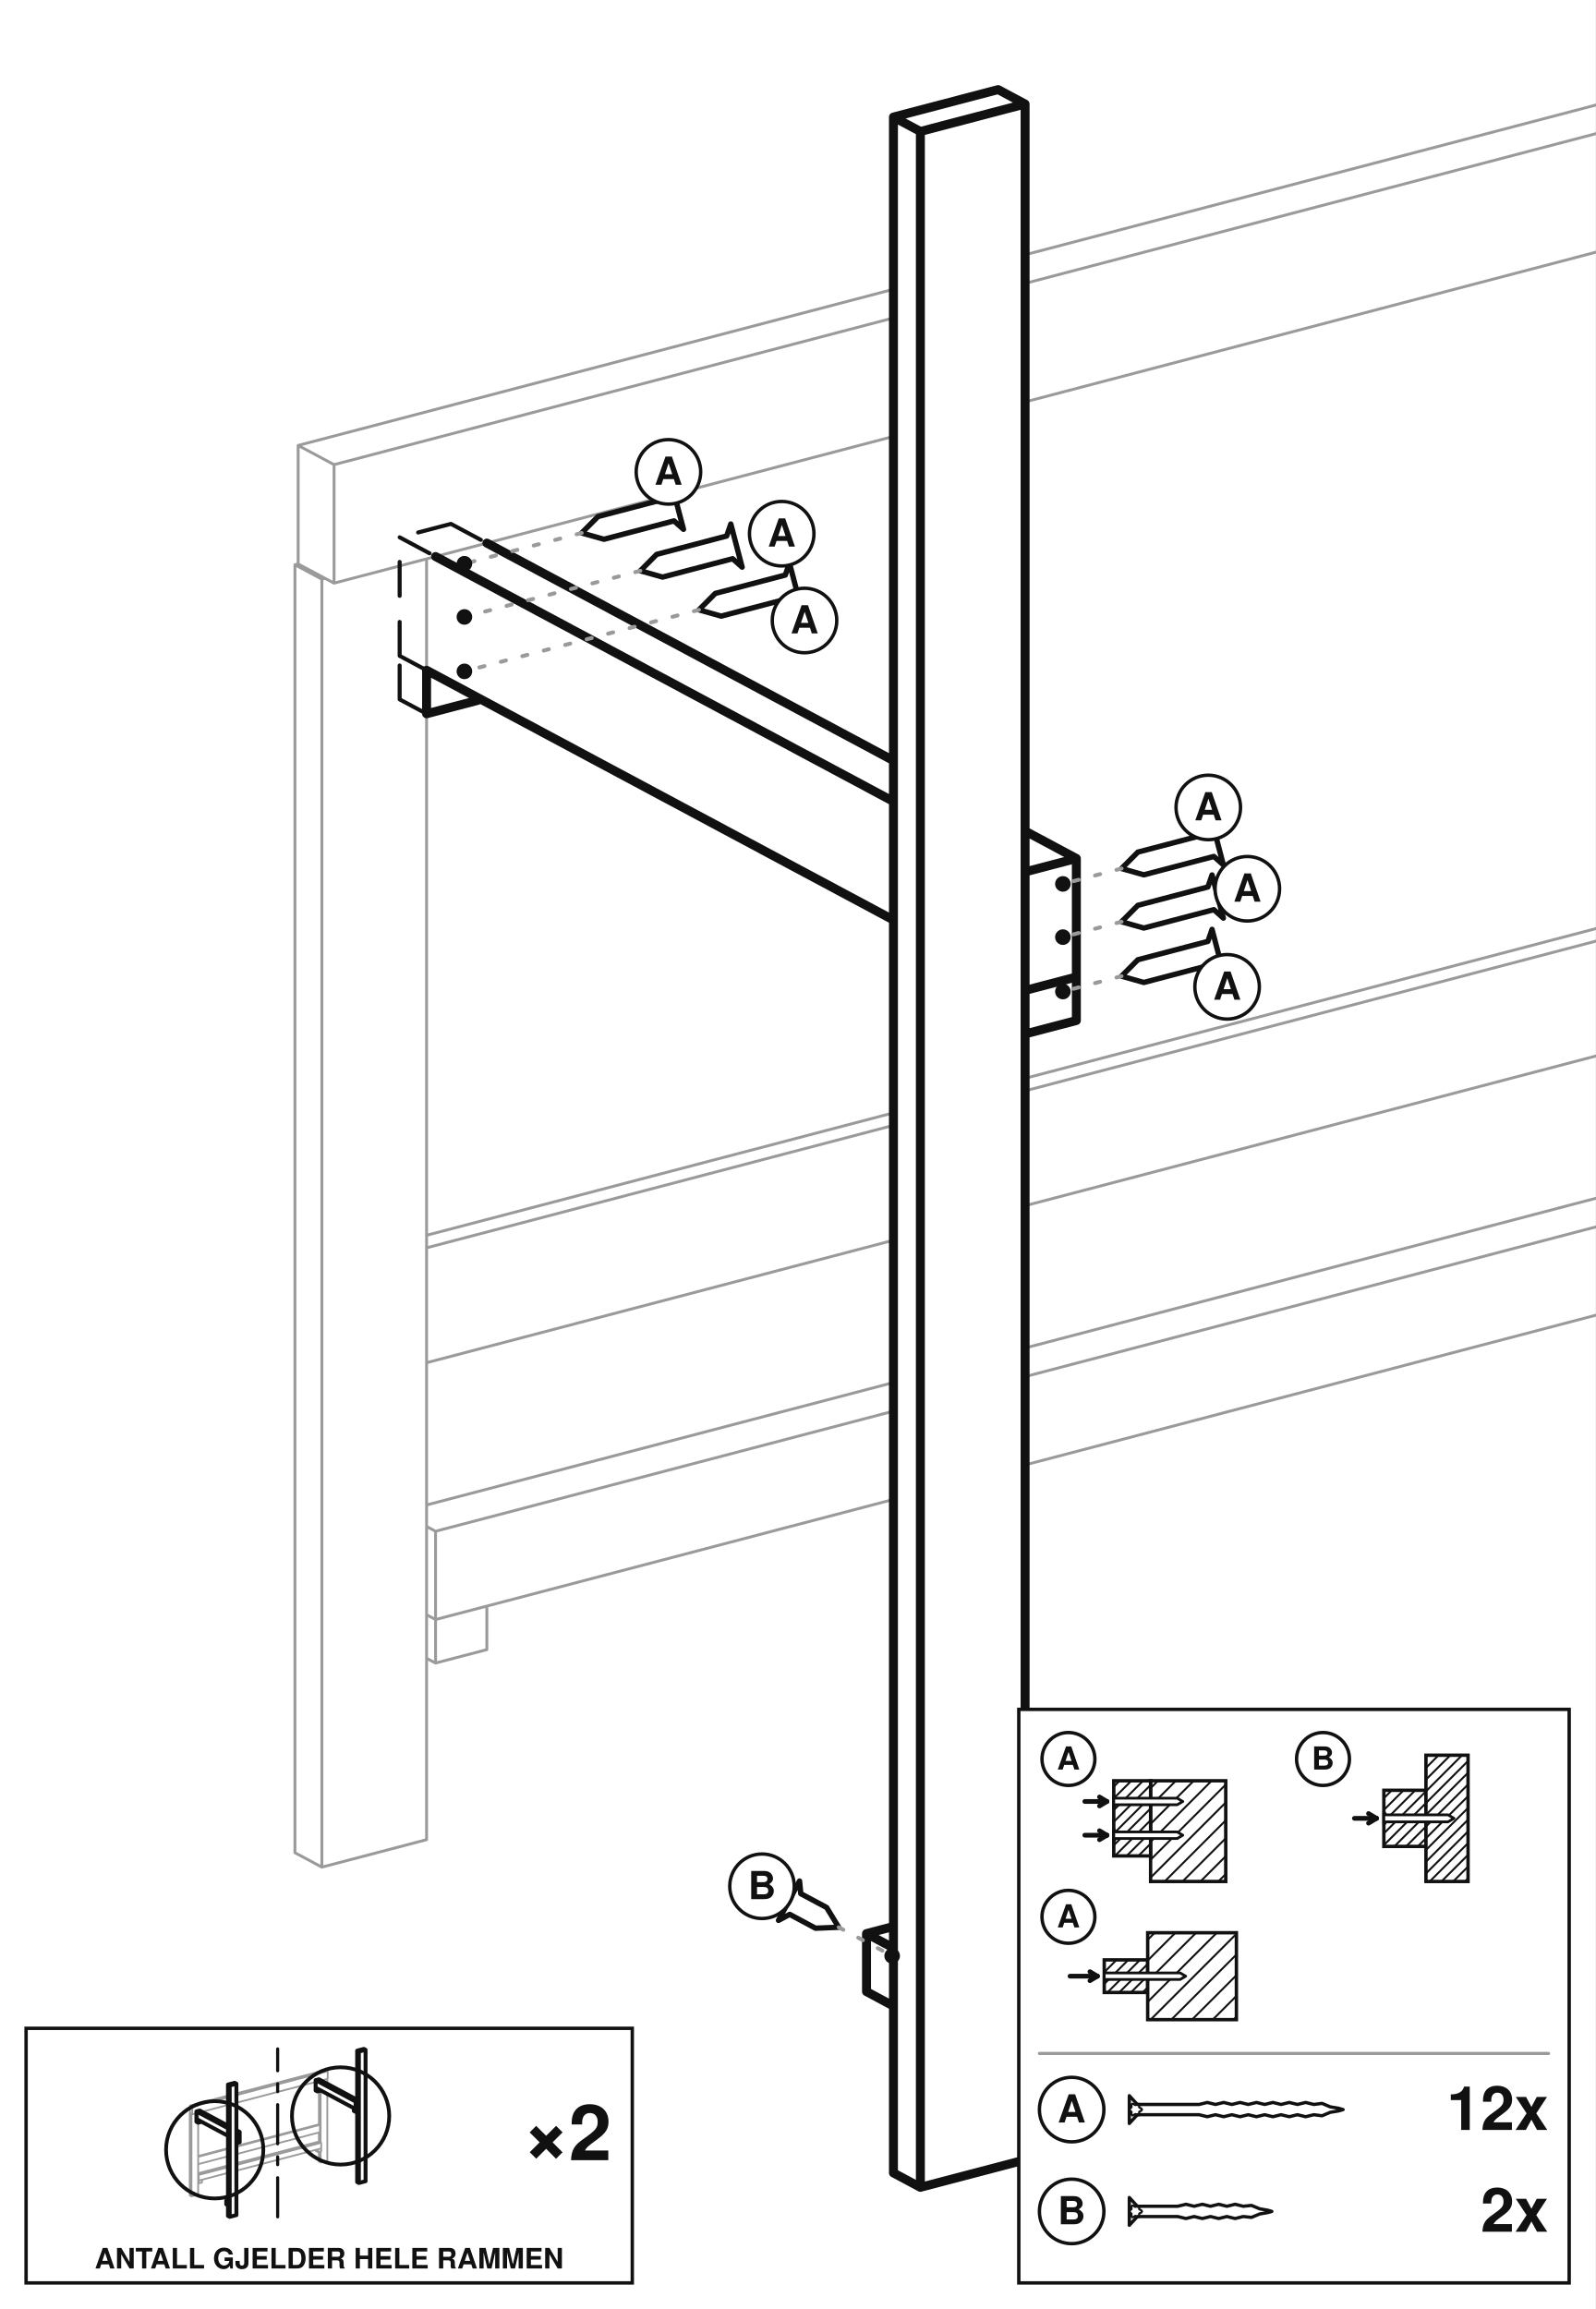
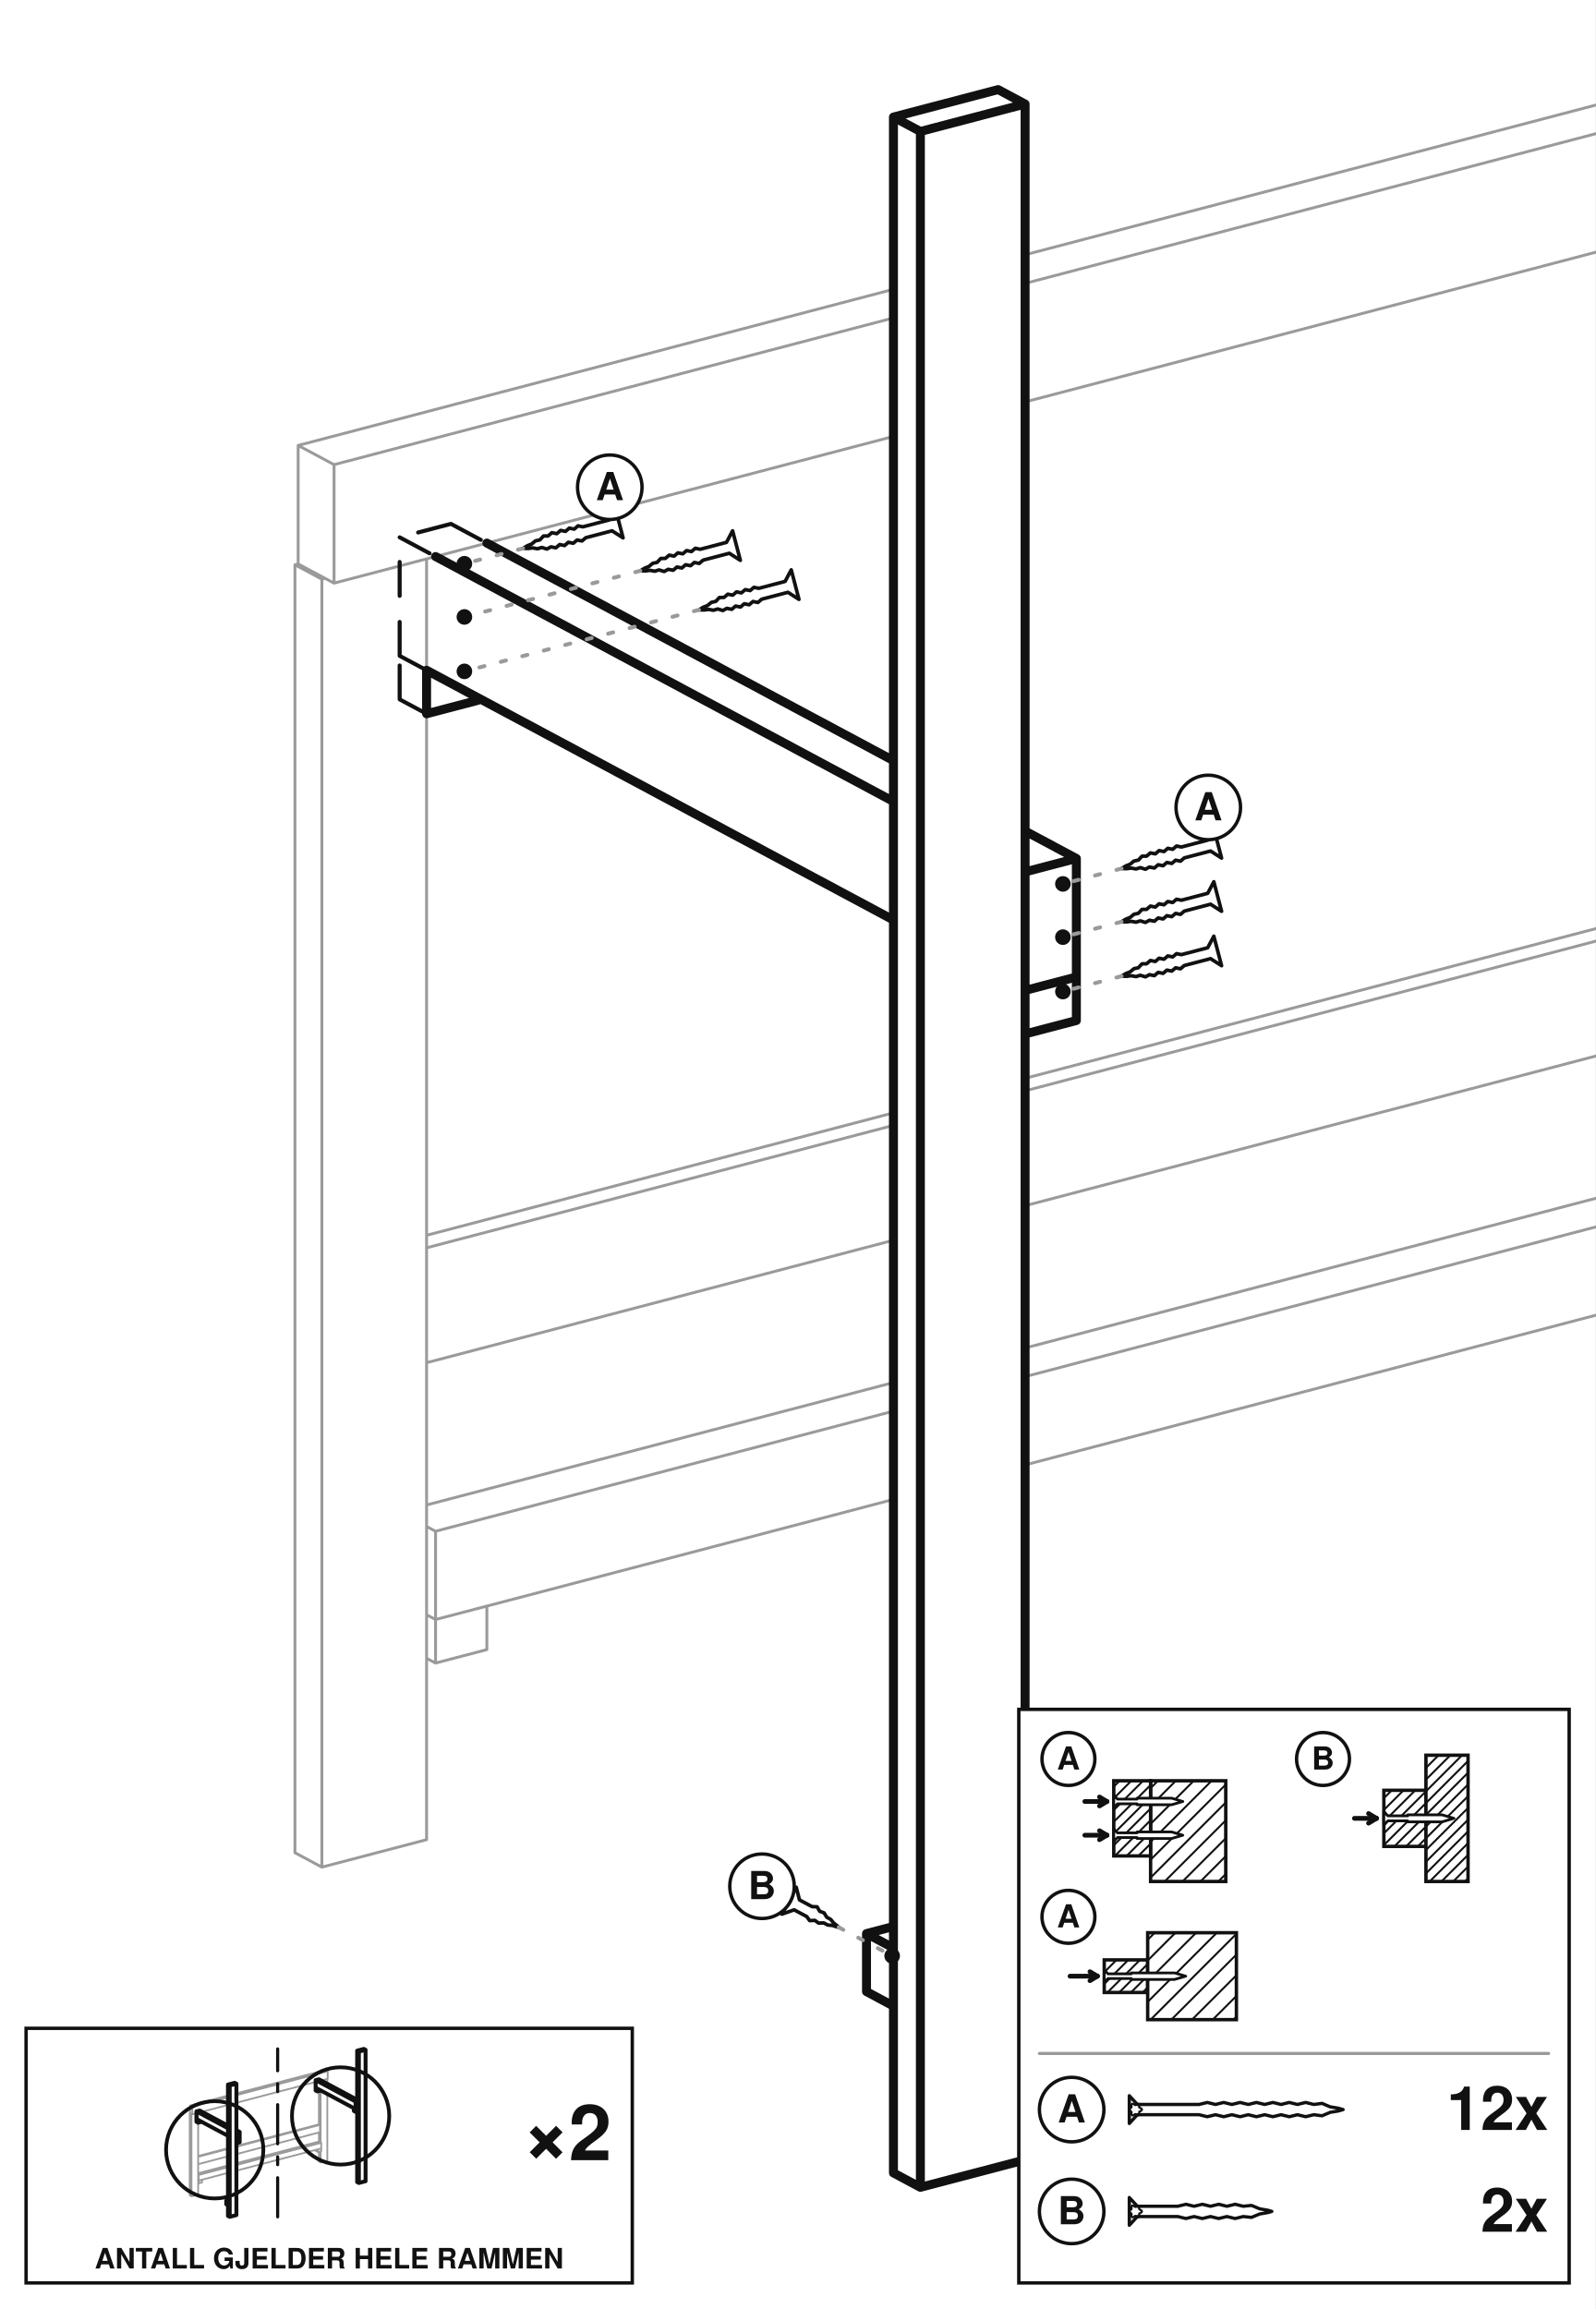
<svg xmlns="http://www.w3.org/2000/svg" viewBox="-1280.94 -546.84 1223.05 1770.29">
  <rect x="-1280.94" y="-546.84" width="1223.05" height="1770.29" fill="#ffffff" />
  <path d="M495.02,226.96 L522.56,241.69 M522.56,309.38 L522.56,241.69 M-953.89,623.48 L-947,627.16 M-947,694.85 L-947,627.16 M-953.89,691.16 L-947,694.85 M495.02,226.96 L-495.02,486.66 M-595.95,513.13 L-953.89,607.02 M522.56,309.38 L-495.02,576.29 M-595.95,602.76 L-947,694.85 M522.56,241.69 L-495.02,508.61 M-595.95,535.08 L-947,627.16 M522.56,342.76 L522.56,309.38 M455.71,338.34 L455.71,326.91 M483.24,353.07 L483.24,319.69 M455.71,338.34 L483.24,353.07 M522.56,342.76 L483.24,353.07 M522.56,309.38 L483.24,319.69 M-907.68,717.91 L-907.68,684.53 M-953.89,691.16 L-947,694.85 M-947,728.22 L-947,694.85 M-953.89,724.54 L-947,728.22 M-907.68,717.91 L-947,728.22 M-907.68,684.53 L-947,694.85 M595.95,457.09 L595.95,-344.14 M595.95,-466.35 L595.95,-524.87 M495.02,467.1 L495.02,349.98 M495.02,226.96 L495.02,117.89 M495.02,20.2 L495.02,-379.64 M515.67,478.15 L515.67,344.56 M515.67,238.01 L515.67,-387.09 M495.02,467.1 L515.67,478.15 M595.95,457.09 L515.67,478.15 M-953.89,863.62 L-953.89,-118.34 M-1054.81,873.63 L-1054.81,-113.82 M-1054.81,-113.82 L-1034.16,-102.77 M-1034.16,884.68 L-1034.16,-102.77 M-1054.81,873.63 L-1034.16,884.68 M-1052.35,-114.47 L-1054.81,-113.82 M-953.89,863.62 L-1034.16,884.68 M-1031.71,-103.42 L-1034.16,-102.77 M495.02,20.2 L507.07,26.65 M507.07,114.73 L507.07,26.65 M495.02,20.2 L-495.02,279.89 M-595.95,306.37 L-953.89,400.25 M507.07,114.73 L-495.02,377.58 M-595.95,404.05 L-953.89,497.94 M507.07,26.65 L-495.02,289.5 M-595.95,315.97 L-953.89,409.86 M572.84,-631.62 L600.38,-616.89 M600.38,-526.03 L600.38,-616.89 M-1052.35,-114.47 L-1052.35,-205.33 M-1052.35,-205.33 L-1024.82,-190.6 M-1024.82,-99.74 L-1024.82,-190.6 M-1052.35,-114.47 L-1024.82,-99.74 M572.84,-631.62 L-495.02,-351.52 M-595.95,-325.05 L-1052.35,-205.33 M600.38,-526.03 L-495.02,-238.7 M-595.95,-212.23 L-1024.82,-99.74 M600.38,-616.89 L-495.02,-329.57 M-595.95,-303.09 L-1024.82,-190.6" fill="none" stroke="#9a9a9a" stroke-width="2.2" stroke-linecap="round" stroke-linejoin="round" />
  <path d="M-616.6,980.12 L-616.6,935.61 M-616.6,935.61 L-595.95,946.66 M-595.95,991.17 L-595.95,946.66 M-616.6,980.12 L-595.95,991.17 M-595.95,930.2 L-616.6,935.61 M1034.16,-884.68 L1054.81,-873.63 M1054.81,702.58 L1054.81,-873.63 M953.89,712.59 L953.89,-134.15 M953.89,-274.86 L953.89,-863.62 M953.89,-863.62 L974.53,-852.57 M974.53,723.64 L974.53,-852.57 M953.89,712.59 L974.53,723.64 M1034.16,-884.68 L953.89,-863.62 M1054.81,702.58 L974.53,723.64 M1054.81,-873.63 L974.53,-852.57 M-515.67,-478.15 L-495.02,-467.1 M-495.02,1109.11 L-495.02,-467.1 M-595.95,1119.12 L-595.95,-457.09 M-595.95,-457.09 L-575.3,-446.05 M-575.3,1130.16 L-575.3,-446.05 M-595.95,1119.12 L-575.3,1130.16 M-515.67,-478.15 L-595.95,-457.09 M-495.02,1109.11 L-575.3,1130.16 M-495.02,-467.1 L-575.3,-446.05 M515.67,-385.06 L515.67,-387.09 M455.71,-385.79 L455.71,-419.17 M455.71,-419.17 L476.35,-408.12 M476.35,-374.74 L476.35,-408.12 M455.71,-385.79 L476.35,-374.74 M515.67,-385.06 L476.35,-374.74 M974.53,-139.57 L974.53,-172.95 M914.57,-140.3 L914.57,-173.68 M914.57,-173.68 L935.22,-162.63 M935.22,-129.26 L935.22,-162.63 M914.57,-140.3 L935.22,-129.26 M974.53,-139.57 L935.22,-129.26 M974.53,-172.95 L935.22,-162.63 M-914.57,-9.9 L-914.57,-11.93 M-974.53,-10.63 L-974.53,-44.01 M-974.53,-44.01 L-953.89,-32.97 M-953.89,0.41 L-953.89,-32.97 M-974.53,-10.63 L-953.89,0.41 M-914.57,-9.9 L-953.89,0.41 M-455.71,235.59 L-455.71,202.21 M-495.02,245.9 L-495.02,212.52 M-455.71,235.59 L-495.02,245.9 M-455.71,202.21 L-495.02,212.52 M495.02,-520.35 L974.53,-263.81 M974.53,-172.95 L974.53,-263.81 M455.71,-419.17 L455.71,-510.03 M455.71,-510.03 L935.22,-253.5 M935.22,-162.63 L935.22,-253.5 M455.71,-419.17 L935.22,-162.63 M495.02,-520.35 L455.71,-510.03 M974.53,-172.95 L935.22,-162.63 M974.53,-263.81 L935.22,-253.5 M-935.22,-145.19 L-595.95,36.31 M-495.02,90.31 L-455.71,111.34 M-455.71,202.21 L-455.71,111.34 M-974.53,-44.01 L-974.53,-134.88 M-974.53,-134.88 L-595.95,67.66 M-495.02,212.52 L-495.02,121.66 M-974.53,-44.01 L-595.95,158.53 M-935.22,-145.19 L-974.53,-134.88 M-455.71,202.21 L-495.02,212.52 M-455.71,111.34 L-495.02,121.66" fill="none" stroke="#111111" stroke-width="3.09" stroke-linecap="round" stroke-linejoin="round" stroke-dasharray="26 20" />
  <path d="M-616.6,980.12 L-616.6,935.61 M-616.6,935.61 L-595.95,946.66 M-595.95,991.17 L-595.95,946.66 M-616.6,980.12 L-595.95,991.17 M-595.95,930.2 L-616.6,935.61 M1034.16,-884.68 L1054.81,-873.63 M1054.81,702.58 L1054.81,-873.63 M953.89,712.59 L953.89,-134.15 M953.89,-274.86 L953.89,-863.62 M953.89,-863.62 L974.53,-852.57 M974.53,723.64 L974.53,-852.57 M953.89,712.59 L974.53,723.64 M1034.16,-884.68 L953.89,-863.62 M1054.81,702.58 L974.53,723.64 M1054.81,-873.63 L974.53,-852.57 M-515.67,-478.15 L-495.02,-467.1 M-495.02,1109.11 L-495.02,-467.1 M-595.95,1119.12 L-595.95,-457.09 M-595.95,-457.09 L-575.3,-446.05 M-575.3,1130.16 L-575.3,-446.05 M-595.95,1119.12 L-575.3,1130.16 M-515.67,-478.15 L-595.95,-457.09 M-495.02,1109.11 L-575.3,1130.16 M-495.02,-467.1 L-575.3,-446.05 M515.67,-385.06 L515.67,-387.09 M455.71,-385.79 L455.71,-419.17 M455.71,-419.17 L476.35,-408.12 M476.35,-374.74 L476.35,-408.12 M455.71,-385.79 L476.35,-374.74 M515.67,-385.06 L476.35,-374.74 M974.53,-139.57 L974.53,-172.95 M914.57,-140.3 L914.57,-173.68 M914.57,-173.68 L935.22,-162.63 M935.22,-129.26 L935.22,-162.63 M914.57,-140.3 L935.22,-129.26 M974.53,-139.57 L935.22,-129.26 M974.53,-172.95 L935.22,-162.63 M-914.57,-9.9 L-914.57,-11.93 M-953.89,0.41 L-953.89,-32.97 M-914.57,-9.9 L-953.89,0.41 M-455.71,235.59 L-455.71,202.21 M-495.02,245.9 L-495.02,212.52 M-455.71,235.59 L-495.02,245.9 M-455.71,202.21 L-495.02,212.52 M522.56,-505.62 L974.53,-263.81 M974.53,-172.95 L974.53,-263.81 M455.71,-419.17 L455.71,-488.08 M483.24,-495.3 L935.22,-253.5 M935.22,-162.63 L935.22,-253.5 M455.71,-419.17 L935.22,-162.63 M974.53,-172.95 L935.22,-162.63 M974.53,-263.81 L935.22,-253.5 M-907.68,-130.46 L-595.95,36.31 M-495.02,90.31 L-455.71,111.34 M-455.71,202.21 L-455.71,111.34 M-947,-120.15 L-595.95,67.66 M-495.02,212.52 L-495.02,121.66 M-953.89,-32.97 L-595.95,158.53 M-455.71,202.21 L-495.02,212.52 M-455.71,111.34 L-495.02,121.66" fill="none" stroke="#111111" stroke-width="6.87" stroke-linecap="round" stroke-linejoin="round" />
  <rect x="-499.84" y="763.71" width="421.95" height="439.74" rx="0" fill="#ffffff" stroke="#111111" stroke-width="2.61" />
  <rect x="-398.8" y="818.46" width="57.62" height="77.22" rx="0" fill="#ffffff" stroke="#111111" stroke-width="2.61" />
  <path d="M-398.8,824.12 L-393.14,818.46 M-398.8,837.84 L-379.42,818.46 M-398.8,851.56 L-365.7,818.46 M-398.8,865.28 L-351.98,818.46 M-398.8,879 L-341.18,821.38 M-398.8,892.72 L-341.18,835.1 M-388.04,895.68 L-341.18,848.82 M-374.32,895.68 L-341.18,862.54 M-360.6,895.68 L-341.18,876.26 M-346.88,895.68 L-341.18,889.98" fill="none" stroke="#111111" stroke-width="1.51" />
  <rect x="-427.03" y="818.46" width="28.22" height="57.62" rx="0" fill="#ffffff" stroke="#111111" stroke-width="2.61" />
  <path d="M-427.03,822.95 L-422.54,818.46 M-427.03,831.95 L-413.54,818.46 M-427.03,840.94 L-404.54,818.46 M-427.03,849.94 L-398.8,821.72 M-427.03,858.94 L-398.8,830.72 M-427.03,867.94 L-398.8,839.71 M-426.18,876.09 L-398.8,848.71 M-417.18,876.09 L-398.8,857.71 M-408.18,876.09 L-398.8,866.71 M-399.18,876.09 L-398.8,875.71" fill="none" stroke="#111111" stroke-width="1.51" />
-   <path d="M-427.03,855.45 L-425.52,857.7 L-378.37,857.7 L-374.11,860.21 L-378.37,862.72 L-425.52,862.72 L-427.03,864.97 Z" fill="#ffffff" stroke="#111111" stroke-width="2.09" stroke-linejoin="round" />
+   <path d="M-427.03,865.1 L-424.19,862.01 L-409.16,862.01 L-409.16,862.72 L-382.63,862.72 L-374.11,860.21 L-382.63,857.7 L-409.16,857.7 L-409.16,858.4 L-424.19,858.4 L-427.03,855.32 Z" fill="#ffffff" stroke="#111111" stroke-width="2.09" stroke-linejoin="round" />
  <path d="M-449.25,860.21 L-432.27,860.21" fill="none" stroke="#111111" stroke-width="3.61" stroke-linecap="round" />
  <path d="M-432.27,860.21 L-437.98,856.77" fill="none" stroke="#111111" stroke-width="3.61" stroke-linecap="round" />
  <path d="M-432.27,860.21 L-437.98,863.65" fill="none" stroke="#111111" stroke-width="3.61" stroke-linecap="round" />
-   <path d="M-427.03,829.57 L-425.52,831.83 L-378.37,831.83 L-374.11,834.34 L-378.37,836.84 L-425.52,836.84 L-427.03,839.1 Z" fill="#ffffff" stroke="#111111" stroke-width="2.09" stroke-linejoin="round" />
+   <path d="M-427.03,839.23 L-424.19,836.14 L-409.16,836.14 L-409.16,836.84 L-382.63,836.84 L-374.11,834.34 L-382.63,831.83 L-409.16,831.83 L-409.16,832.53 L-424.19,832.53 L-427.03,829.45 Z" fill="#ffffff" stroke="#111111" stroke-width="2.09" stroke-linejoin="round" />
  <path d="M-449.25,834.34 L-432.27,834.34" fill="none" stroke="#111111" stroke-width="3.61" stroke-linecap="round" />
  <path d="M-432.27,834.34 L-437.98,830.9" fill="none" stroke="#111111" stroke-width="3.61" stroke-linecap="round" />
  <path d="M-432.27,834.34 L-437.98,837.78" fill="none" stroke="#111111" stroke-width="3.61" stroke-linecap="round" />
  <circle cx="-461.79" cy="801.76" r="20.28" fill="#ffffff" stroke="#111111" stroke-width="2.61" />
  <text x="-461.79" y="809.87" font-family="Helvetica, Arial, sans-serif" font-size="24.33" font-weight="bold" text-anchor="middle" fill="#111111">A</text>
  <rect x="-219.96" y="825.76" width="32.27" height="43.03" rx="0" fill="#ffffff" stroke="#111111" stroke-width="2.61" />
  <path d="M-219.96,831.84 L-213.88,825.76 M-219.96,840.84 L-204.88,825.76 M-219.96,849.83 L-195.89,825.76 M-219.96,858.83 L-187.69,826.56 M-219.96,867.83 L-187.69,835.56 M-211.92,868.79 L-187.69,844.56 M-202.92,868.79 L-187.69,853.56 M-193.92,868.79 L-187.69,862.56" fill="none" stroke="#111111" stroke-width="1.51" />
  <rect x="-187.69" y="798.87" width="32.27" height="96.81" rx="0" fill="#ffffff" stroke="#111111" stroke-width="2.61" />
  <path d="M-187.69,799.57 L-186.99,798.87 M-187.69,808.57 L-177.99,798.87 M-187.69,817.57 L-168.99,798.87 M-187.69,826.56 L-160,798.87 M-187.69,835.56 L-155.42,803.29 M-187.69,844.56 L-155.42,812.29 M-187.69,853.56 L-155.42,821.29 M-187.69,862.56 L-155.42,830.29 M-187.69,871.55 L-155.42,839.28 M-187.69,880.55 L-155.42,848.28 M-187.69,889.55 L-155.42,857.28 M-184.82,895.68 L-155.42,866.28 M-175.82,895.68 L-155.42,875.28 M-166.82,895.68 L-155.42,884.28 M-157.82,895.68 L-155.42,893.27" fill="none" stroke="#111111" stroke-width="1.51" />
-   <path d="M-219.96,842.16 L-218.35,844.58 L-170.75,844.58 L-166.18,847.27 L-170.75,849.96 L-218.35,849.96 L-219.96,852.38 Z" fill="#ffffff" stroke="#111111" stroke-width="2.09" stroke-linejoin="round" />
+   <path d="M-219.96,852.52 L-216.92,849.21 L-201.7,849.21 L-201.7,849.96 L-175.32,849.96 L-166.18,847.27 L-175.32,844.58 L-201.7,844.58 L-201.7,845.34 L-216.92,845.34 L-219.96,842.03 Z" fill="#ffffff" stroke="#111111" stroke-width="2.09" stroke-linejoin="round" />
  <path d="M-242.55,847.27 L-225.58,847.27" fill="none" stroke="#111111" stroke-width="3.61" stroke-linecap="round" />
  <path d="M-225.58,847.27 L-231.71,843.59" fill="none" stroke="#111111" stroke-width="3.61" stroke-linecap="round" />
  <path d="M-225.58,847.27 L-231.71,850.96" fill="none" stroke="#111111" stroke-width="3.61" stroke-linecap="round" />
  <circle cx="-266.61" cy="801.76" r="20.28" fill="#ffffff" stroke="#111111" stroke-width="2.61" />
  <text x="-266.61" y="809.87" font-family="Helvetica, Arial, sans-serif" font-size="24.33" font-weight="bold" text-anchor="middle" fill="#111111">B</text>
  <rect x="-434.34" y="955.79" width="33.31" height="24.99" rx="0" fill="#ffffff" stroke="#111111" stroke-width="2.61" />
  <path d="M-434.34,956.24 L-433.9,955.79 M-434.34,965.24 L-424.9,955.79 M-434.34,974.24 L-415.9,955.79 M-431.89,980.78 L-406.9,955.79 M-422.89,980.78 L-401.03,958.92 M-413.89,980.78 L-401.03,967.92 M-404.89,980.78 L-401.03,976.91" fill="none" stroke="#111111" stroke-width="1.51" />
  <rect x="-401.03" y="934.97" width="68.02" height="66.63" rx="0" fill="#ffffff" stroke="#111111" stroke-width="2.61" />
  <path d="M-401.03,940.4 L-395.6,934.97 M-401.03,956.27 L-379.73,934.97 M-401.03,972.13 L-363.87,934.97 M-401.03,988 L-348,934.97 M-398.77,1001.6 L-333.01,935.84 M-382.9,1001.6 L-333.01,951.71 M-367.04,1001.6 L-333.01,967.57 M-351.18,1001.6 L-333.01,983.44 M-335.31,1001.6 L-333.01,999.3" fill="none" stroke="#111111" stroke-width="1.51" />
-   <path d="M-434.34,963.52 L-432.84,965.78 L-376.14,965.78 L-371.88,968.28 L-376.14,970.79 L-432.84,970.79 L-434.34,973.05 Z" fill="#ffffff" stroke="#111111" stroke-width="2.09" stroke-linejoin="round" />
+   <path d="M-434.34,973.17 L-431.51,970.09 L-413.62,970.09 L-413.62,970.79 L-380.4,970.79 L-371.88,968.28 L-380.4,965.78 L-413.62,965.78 L-413.62,966.48 L-431.51,966.48 L-434.34,963.4 Z" fill="#ffffff" stroke="#111111" stroke-width="2.09" stroke-linejoin="round" />
  <path d="M-460.58,968.28 L-439.58,968.28" fill="none" stroke="#111111" stroke-width="3.61" stroke-linecap="round" />
  <path d="M-439.58,968.28 L-445.3,964.85" fill="none" stroke="#111111" stroke-width="3.61" stroke-linecap="round" />
  <path d="M-439.58,968.28 L-445.3,971.72" fill="none" stroke="#111111" stroke-width="3.61" stroke-linecap="round" />
  <circle cx="-461.79" cy="922.77" r="20.28" fill="#ffffff" stroke="#111111" stroke-width="2.61" />
  <text x="-461.79" y="930.88" font-family="Helvetica, Arial, sans-serif" font-size="24.33" font-weight="bold" text-anchor="middle" fill="#111111">A</text>
  <path d="M-484.04,1027.53 L-93.69,1027.53" fill="none" stroke="#9a9a9a" stroke-width="2.4" stroke-linecap="round" />
  <circle cx="-459.32" cy="1070.56" r="24.73" fill="#ffffff" stroke="#111111" stroke-width="2.61" />
  <text x="-459.32" y="1080.45" font-family="Helvetica, Arial, sans-serif" font-size="29.67" font-weight="bold" text-anchor="middle" fill="#111111">A</text>
  <svg x="-420.59" y="1043.24" width="174.86" height="54.64" viewBox="0 0 384 120" preserveAspectRatio="xMidYMid meet">
    <g fill="none" stroke="#111" stroke-width="5.5" stroke-linecap="round" stroke-linejoin="round">
      <g transform="scale(4) translate(3 15)" stroke-width="1.38">
        <path d="M 0 -5.85 L 3.39 -2.16 L 29.38 -2.16 L 29.38 -2.16 L 32.83 -3 L 36.28 -2.16 L 39.73 -3 L 43.18 -2.16 L 46.63 -3 L 50.08 -2.16 L 53.53 -3 L 56.98 -2.16 L 60.43 -3 L 63.88 -2.16 L 67.33 -3 L 70.78 -2.16 L 74.23 -3 L 77.68 -2.16 L 81.13 -2.61 L 84.58 -1.15 L 88.03 -0.58 L 90 0 L 90 0 L 90 0 L 88.03 0.58 L 84.58 1.15 L 81.13 2.61 L 77.68 2.16 L 74.23 3 L 70.78 2.16 L 67.33 3 L 63.88 2.16 L 60.43 3 L 56.98 2.16 L 53.53 3 L 50.08 2.16 L 46.63 3 L 43.18 2.16 L 39.73 3 L 36.28 2.16 L 32.83 3 L 29.38 2.16 L 29.38 2.16 L 3.39 2.16 L 0 5.85 Z" />
        <path d="M 5.35 0 L 5.07 0.45 L 4.52 0.72 L 4.16 0.94 L 4.15 1.35 L 4.19 1.97 L 3.94 2.43 L 3.42 2.42 L 2.91 2.07 L 2.54 1.87 L 2.17 2.07 L 1.66 2.42 L 1.14 2.43 L 0.89 1.97 L 0.93 1.35 L 0.92 0.94 L 0.56 0.72 L 0.01 0.45 L -0.27 0 L 0.01 -0.45 L 0.56 -0.72 L 0.92 -0.94 L 0.93 -1.35 L 0.89 -1.97 L 1.14 -2.43 L 1.66 -2.42 L 2.17 -2.07 L 2.54 -1.87 L 2.91 -2.07 L 3.42 -2.42 L 3.94 -2.43 L 4.19 -1.97 L 4.15 -1.35 L 4.16 -0.94 L 4.52 -0.72 L 5.07 -0.45 Z" stroke-width="0.88" />
      </g>
    </g>
  </svg>
  <text x="-93.69" y="1086.17" font-family="Helvetica, Arial, sans-serif" font-size="46.84" font-weight="bold" text-anchor="end" fill="#111111">12x</text>
  <circle cx="-459.32" cy="1148.62" r="24.73" fill="#ffffff" stroke="#111111" stroke-width="2.61" />
  <text x="-459.32" y="1158.51" font-family="Helvetica, Arial, sans-serif" font-size="29.67" font-weight="bold" text-anchor="middle" fill="#111111">B</text>
  <svg x="-420.59" y="1121.3" width="120.21" height="54.64" viewBox="0 0 264 120" preserveAspectRatio="xMidYMid meet">
    <g fill="none" stroke="#111" stroke-width="5.5" stroke-linecap="round" stroke-linejoin="round">
      <g transform="scale(4) translate(3 15)" stroke-width="1.38">
        <path d="M 0 -5.85 L 3.39 -2.16 L 20.38 -2.16 L 20.38 -2.16 L 23.83 -3 L 27.28 -2.16 L 30.73 -3 L 34.18 -2.16 L 37.63 -3 L 41.08 -2.16 L 44.53 -3 L 47.98 -2.16 L 51.43 -2.52 L 54.88 -1.09 L 58.33 -0.49 L 60 0 L 60 0 L 60 0 L 58.33 0.49 L 54.88 1.09 L 51.43 2.52 L 47.98 2.16 L 44.53 3 L 41.08 2.16 L 37.63 3 L 34.18 2.16 L 30.73 3 L 27.28 2.16 L 23.83 3 L 20.38 2.16 L 20.38 2.16 L 3.39 2.16 L 0 5.85 Z" />
        <path d="M 5.35 0 L 5.07 0.45 L 4.52 0.72 L 4.16 0.94 L 4.15 1.35 L 4.19 1.97 L 3.94 2.43 L 3.42 2.42 L 2.91 2.07 L 2.54 1.87 L 2.17 2.07 L 1.66 2.42 L 1.14 2.43 L 0.89 1.97 L 0.93 1.35 L 0.92 0.94 L 0.56 0.72 L 0.01 0.45 L -0.27 0 L 0.01 -0.45 L 0.56 -0.72 L 0.92 -0.94 L 0.93 -1.35 L 0.89 -1.97 L 1.14 -2.43 L 1.66 -2.42 L 2.17 -2.07 L 2.54 -1.87 L 2.91 -2.07 L 3.42 -2.42 L 3.94 -2.43 L 4.19 -1.97 L 4.15 -1.35 L 4.16 -0.94 L 4.52 -0.72 L 5.07 -0.45 Z" stroke-width="0.88" />
      </g>
    </g>
  </svg>
  <text x="-93.69" y="1164.23" font-family="Helvetica, Arial, sans-serif" font-size="46.84" font-weight="bold" text-anchor="end" fill="#111111">2x</text>
-   <path d="M-756.92,-141.01 L-764.2,-147.48 L-817.9,-133.39 L-834.98,-138.22 L-822.46,-150.8 L-768.76,-164.89 L-765.6,-174.1 Z" fill="#ffffff" stroke="#111111" stroke-width="4.12" stroke-linejoin="round" />
-   <path d="M-834.98,-138.22 L-924.89,-114.63" fill="none" stroke="#9a9a9a" stroke-width="3.02" stroke-linecap="round" stroke-dasharray="4 13" />
+   <path d="M-809.18,-157.08 L-813.88,-148.22 L-834.02,-142.93 L-834.02,-142.93 L-837.79,-143.68 L-840.7,-141.18 L-844.46,-141.93 L-847.37,-139.43 L-851.13,-140.18 L-854.04,-137.68 L-857.81,-138.43 L-860.72,-135.93 L-864.27,-135.87 L-867.05,-132.89 L-870.43,-132.16 L-873.36,-129.73 L-876.59,-128.44 L-879.66,-126.56 L-879.94,-126.43 L-879.94,-126.43 L-879.94,-126.43 L-879.63,-126.44 L-876.03,-126.31 L-872.58,-126.78 L-868.84,-126.1 L-865.54,-127.11 L-861.65,-125.89 L-858.53,-127.57 L-854.76,-126.83 L-851.85,-129.33 L-848.09,-128.58 L-845.18,-131.08 L-841.42,-130.33 L-838.5,-132.83 L-834.74,-132.08 L-831.83,-134.58 L-831.83,-134.58 L-811.68,-139.86 L-803.24,-134.45 Z" fill="#ffffff" stroke="#111111" stroke-width="2.75" stroke-linejoin="round" />
+   <path d="M-879.94,-126.43 L-924.89,-114.63" fill="none" stroke="#9a9a9a" stroke-width="3.02" stroke-linecap="round" stroke-dasharray="4 13" />
  <circle cx="-924.89" cy="-114.63" r="5.98" fill="#111111" />
-   <path d="M-711.96,-112.01 L-719.24,-118.48 L-772.94,-104.39 L-790.02,-109.21 L-777.51,-121.8 L-723.81,-135.89 L-720.64,-145.09 Z" fill="#ffffff" stroke="#111111" stroke-width="4.12" stroke-linejoin="round" />
+   <path d="M-719.27,-139.87 L-723.96,-131.01 L-744.11,-125.72 L-744.11,-125.72 L-747.87,-126.47 L-750.79,-123.97 L-754.55,-124.72 L-757.46,-122.22 L-761.22,-122.97 L-764.13,-120.47 L-767.9,-121.22 L-770.81,-118.72 L-774.36,-118.66 L-777.14,-115.68 L-780.52,-114.94 L-783.45,-112.51 L-786.68,-111.23 L-789.75,-109.35 L-790.02,-109.21 L-790.02,-109.21 L-790.02,-109.21 L-789.72,-109.23 L-786.12,-109.1 L-782.67,-109.57 L-778.93,-108.89 L-775.63,-109.9 L-771.74,-108.67 L-768.62,-110.36 L-764.85,-109.61 L-761.94,-112.11 L-758.18,-111.36 L-755.27,-113.86 L-751.5,-113.11 L-748.59,-115.61 L-744.83,-114.86 L-741.92,-117.37 L-741.92,-117.37 L-721.77,-122.65 L-713.33,-117.23 Z" fill="#ffffff" stroke="#111111" stroke-width="2.75" stroke-linejoin="round" />
  <path d="M-790.02,-109.21 L-924.89,-73.84" fill="none" stroke="#9a9a9a" stroke-width="3.02" stroke-linecap="round" stroke-dasharray="4 13" />
  <circle cx="-924.89" cy="-73.84" r="5.98" fill="#111111" />
-   <path d="M-667.01,-82.08 L-674.29,-88.54 L-727.99,-74.46 L-745.07,-79.28 L-732.55,-91.87 L-678.85,-105.96 L-675.68,-115.16 Z" fill="#ffffff" stroke="#111111" stroke-width="4.12" stroke-linejoin="round" />
+   <path d="M-674.31,-109.94 L-679.01,-101.08 L-699.16,-95.79 L-699.16,-95.79 L-702.92,-96.54 L-705.83,-94.04 L-709.59,-94.79 L-712.5,-92.29 L-716.27,-93.04 L-719.18,-90.54 L-722.94,-91.29 L-725.85,-88.79 L-729.4,-88.73 L-732.19,-85.75 L-735.56,-85.01 L-738.49,-82.58 L-741.72,-81.3 L-744.8,-79.42 L-745.07,-79.28 L-745.07,-79.28 L-745.07,-79.28 L-744.76,-79.3 L-741.16,-79.17 L-737.72,-79.63 L-733.97,-78.95 L-730.67,-79.97 L-726.78,-78.74 L-723.66,-80.43 L-719.9,-79.68 L-716.99,-82.18 L-713.22,-81.43 L-710.31,-83.93 L-706.55,-83.18 L-703.64,-85.68 L-699.88,-84.93 L-696.96,-87.43 L-696.96,-87.43 L-676.82,-92.72 L-668.38,-87.3 Z" fill="#ffffff" stroke="#111111" stroke-width="2.75" stroke-linejoin="round" />
  <path d="M-745.07,-79.28 L-924.89,-32.11" fill="none" stroke="#9a9a9a" stroke-width="3.02" stroke-linecap="round" stroke-dasharray="4 13" />
  <circle cx="-924.89" cy="-32.11" r="5.98" fill="#111111" />
-   <path d="M-343.01,116.26 L-350.29,109.8 L-403.99,123.89 L-421.07,119.06 L-408.56,106.47 L-354.86,92.39 L-351.69,83.18 Z" fill="#ffffff" stroke="#111111" stroke-width="4.12" stroke-linejoin="round" />
+   <path d="M-350.32,88.41 L-355.01,97.27 L-375.16,102.55 L-375.16,102.55 L-378.92,101.8 L-381.84,104.3 L-385.6,103.55 L-388.51,106.05 L-392.27,105.3 L-395.18,107.8 L-398.95,107.06 L-401.86,109.56 L-405.41,109.62 L-408.19,112.6 L-411.57,113.33 L-414.5,115.76 L-417.73,117.04 L-420.8,118.92 L-421.07,119.06 L-421.07,119.06 L-421.07,119.06 L-420.77,119.05 L-417.17,119.18 L-413.72,118.71 L-409.98,119.39 L-406.68,118.37 L-402.79,119.6 L-399.67,117.91 L-395.9,118.66 L-392.99,116.16 L-389.23,116.91 L-386.32,114.41 L-382.55,115.16 L-379.64,112.66 L-375.88,113.41 L-372.97,110.91 L-372.97,110.91 L-352.82,105.63 L-344.38,111.04 Z" fill="#ffffff" stroke="#111111" stroke-width="2.75" stroke-linejoin="round" />
  <path d="M-421.07,119.06 L-466.03,130.85" fill="none" stroke="#9a9a9a" stroke-width="3.02" stroke-linecap="round" stroke-dasharray="4 13" />
  <circle cx="-466.03" cy="130.85" r="5.98" fill="#111111" />
-   <path d="M-343.01,157.06 L-350.29,150.6 L-403.99,164.68 L-421.07,159.86 L-408.56,147.27 L-354.86,133.19 L-351.69,123.98 Z" fill="#ffffff" stroke="#111111" stroke-width="4.12" stroke-linejoin="round" />
+   <path d="M-350.32,129.2 L-355.01,138.06 L-375.16,143.35 L-375.16,143.35 L-378.92,142.6 L-381.84,145.1 L-385.6,144.35 L-388.51,146.85 L-392.27,146.1 L-395.18,148.6 L-398.95,147.85 L-401.86,150.35 L-405.41,150.41 L-408.19,153.39 L-411.57,154.13 L-414.5,156.56 L-417.73,157.84 L-420.8,159.72 L-421.07,159.86 L-421.07,159.86 L-421.07,159.86 L-420.77,159.84 L-417.17,159.97 L-413.72,159.51 L-409.98,160.19 L-406.68,159.17 L-402.79,160.4 L-399.67,158.71 L-395.9,159.46 L-392.99,156.96 L-389.23,157.71 L-386.32,155.21 L-382.55,155.96 L-379.64,153.46 L-375.88,154.21 L-372.97,151.71 L-372.97,151.71 L-352.82,146.42 L-344.38,151.84 Z" fill="#ffffff" stroke="#111111" stroke-width="2.75" stroke-linejoin="round" />
  <path d="M-421.07,159.86 L-466.03,171.65" fill="none" stroke="#9a9a9a" stroke-width="3.02" stroke-linecap="round" stroke-dasharray="4 13" />
  <circle cx="-466.03" cy="171.65" r="5.98" fill="#111111" />
-   <path d="M-343.01,198.78 L-350.29,192.32 L-403.99,206.41 L-421.07,201.58 L-408.56,188.99 L-354.86,174.91 L-351.69,165.7 Z" fill="#ffffff" stroke="#111111" stroke-width="4.12" stroke-linejoin="round" />
+   <path d="M-350.32,170.93 L-355.01,179.79 L-375.16,185.07 L-375.16,185.07 L-378.92,184.32 L-381.84,186.82 L-385.6,186.07 L-388.51,188.57 L-392.27,187.82 L-395.18,190.32 L-398.95,189.57 L-401.86,192.07 L-405.41,192.14 L-408.19,195.12 L-411.57,195.85 L-414.5,198.28 L-417.73,199.56 L-420.8,201.44 L-421.07,201.58 L-421.07,201.58 L-421.07,201.58 L-420.77,201.57 L-417.17,201.7 L-413.72,201.23 L-409.98,201.91 L-406.68,200.89 L-402.79,202.12 L-399.67,200.43 L-395.9,201.18 L-392.99,198.68 L-389.23,199.43 L-386.32,196.93 L-382.55,197.68 L-379.64,195.18 L-375.88,195.93 L-372.97,193.43 L-372.97,193.43 L-352.82,188.15 L-344.38,193.56 Z" fill="#ffffff" stroke="#111111" stroke-width="2.75" stroke-linejoin="round" />
  <path d="M-421.07,201.58 L-466.03,213.37" fill="none" stroke="#9a9a9a" stroke-width="3.02" stroke-linecap="round" stroke-dasharray="4 13" />
  <circle cx="-466.03" cy="213.37" r="5.98" fill="#111111" />
-   <path d="M-667.94,895.33 L-667,905.02 L-647.16,915.63 L-637.92,930.79 L-655.66,931.5 L-675.49,920.89 L-684.08,925.49 Z" fill="#ffffff" stroke="#111111" stroke-width="4.12" stroke-linejoin="round" />
+   <path d="M-681.53,920.72 L-672.06,917.42 L-662.43,922.57 L-662.43,922.57 L-660.18,925.68 L-656.17,925.49 L-653.37,927.57 L-649.39,927.46 L-646.33,929.04 L-642.62,929.42 L-639.28,930.5 L-637.92,930.79 L-637.92,930.79 L-637.92,930.79 L-638.91,929.81 L-641.66,927.63 L-644.04,924.76 L-647.06,923.09 L-649.17,919.72 L-652.45,918.55 L-654.52,915.1 L-658.35,914.95 L-658.35,914.95 L-667.99,909.8 L-670.49,900.09 Z" fill="#ffffff" stroke="#111111" stroke-width="2.75" stroke-linejoin="round" />
  <path d="M-637.92,930.79 L-596.94,952.71" fill="none" stroke="#9a9a9a" stroke-width="3.02" stroke-linecap="round" stroke-dasharray="4 13" />
  <circle cx="-596.94" cy="952.71" r="5.98" fill="#111111" />
-   <circle cx="-768.47" cy="-185.06" r="24.73" fill="#ffffff" stroke="#111111" stroke-width="2.61" />
-   <text x="-768.47" y="-175.17" font-family="Helvetica, Arial, sans-serif" font-size="29.67" font-weight="bold" text-anchor="middle" fill="#111111">A</text>
-   <circle cx="-681.62" cy="-137.65" r="24.73" fill="#ffffff" stroke="#111111" stroke-width="2.61" />
-   <text x="-681.62" y="-127.76" font-family="Helvetica, Arial, sans-serif" font-size="29.67" font-weight="bold" text-anchor="middle" fill="#111111">A</text>
-   <circle cx="-664.13" cy="-71.11" r="24.73" fill="#ffffff" stroke="#111111" stroke-width="2.61" />
-   <text x="-664.13" y="-61.22" font-family="Helvetica, Arial, sans-serif" font-size="29.67" font-weight="bold" text-anchor="middle" fill="#111111">A</text>
+   <circle cx="-813.43" cy="-173.27" r="24.73" fill="#ffffff" stroke="#111111" stroke-width="2.61" />
+   <text x="-813.43" y="-163.38" font-family="Helvetica, Arial, sans-serif" font-size="29.67" font-weight="bold" text-anchor="middle" fill="#111111">A</text>
  <circle cx="-354.57" cy="72.22" r="24.73" fill="#ffffff" stroke="#111111" stroke-width="2.61" />
  <text x="-354.57" y="82.11" font-family="Helvetica, Arial, sans-serif" font-size="29.67" font-weight="bold" text-anchor="middle" fill="#111111">A</text>
-   <circle cx="-324.63" cy="134.56" r="24.73" fill="#ffffff" stroke="#111111" stroke-width="2.61" />
-   <text x="-324.63" y="144.45" font-family="Helvetica, Arial, sans-serif" font-size="29.67" font-weight="bold" text-anchor="middle" fill="#111111">A</text>
-   <circle cx="-340.14" cy="209.75" r="24.73" fill="#ffffff" stroke="#111111" stroke-width="2.61" />
-   <text x="-340.14" y="219.64" font-family="Helvetica, Arial, sans-serif" font-size="29.67" font-weight="bold" text-anchor="middle" fill="#111111">A</text>
  <circle cx="-696.72" cy="899.33" r="24.73" fill="#ffffff" stroke="#111111" stroke-width="2.61" />
  <text x="-696.72" y="909.22" font-family="Helvetica, Arial, sans-serif" font-size="29.67" font-weight="bold" text-anchor="middle" fill="#111111">B</text>
  <rect x="-1260.94" y="1008.25" width="464.76" height="195.2" rx="0" fill="#ffffff" stroke="#111111" stroke-width="2.61" />
  <path d="M-1036.44,1095.08 L-1034.68,1096.02 M-1034.68,1100.35 L-1034.68,1096.02 M-1129.02,1120.42 L-1128.58,1120.65 M-1128.58,1124.98 L-1128.58,1120.65 M-1129.02,1124.74 L-1128.58,1124.98 M-1036.44,1095.08 L-1099.7,1111.68 M-1106.15,1113.37 L-1129.02,1119.37 M-1034.68,1100.35 L-1099.7,1117.4 M-1106.15,1119.09 L-1128.58,1124.98 M-1034.68,1096.02 L-1099.7,1113.08 M-1106.15,1114.77 L-1128.58,1120.65 M-1034.68,1102.48 L-1034.68,1100.35 M-1038.95,1102.2 L-1038.95,1101.47 M-1037.19,1103.14 L-1037.19,1101.01 M-1038.95,1102.2 L-1037.19,1103.14 M-1034.68,1102.48 L-1037.19,1103.14 M-1034.68,1100.35 L-1037.19,1101.01 M-1126.07,1126.45 L-1126.07,1124.32 M-1129.02,1124.74 L-1128.58,1124.98 M-1128.58,1127.11 L-1128.58,1124.98 M-1129.02,1126.88 L-1128.58,1127.11 M-1126.07,1126.45 L-1128.58,1127.11 M-1126.07,1124.32 L-1128.58,1124.98 M-1029.99,1109.79 L-1029.99,1058.59 M-1029.99,1050.78 L-1029.99,1047.04 M-1036.44,1110.43 L-1036.44,1102.94 M-1036.44,1095.08 L-1036.44,1088.11 M-1036.44,1081.87 L-1036.44,1056.32 M-1035.12,1111.13 L-1035.12,1102.6 M-1035.12,1095.79 L-1035.12,1055.84 M-1036.44,1110.43 L-1035.12,1111.13 M-1029.99,1109.79 L-1035.12,1111.13 M-1129.02,1135.76 L-1129.02,1073.02 M-1135.47,1136.4 L-1135.47,1073.31 M-1135.47,1073.31 L-1134.15,1074.01 M-1134.15,1137.11 L-1134.15,1074.01 M-1135.47,1136.4 L-1134.15,1137.11 M-1135.31,1073.26 L-1135.47,1073.31 M-1129.02,1135.76 L-1134.15,1137.11 M-1133.99,1073.97 L-1134.15,1074.01 M-1036.44,1081.87 L-1035.67,1082.28 M-1035.67,1087.91 L-1035.67,1082.28 M-1036.44,1081.87 L-1099.7,1098.46 M-1106.15,1100.16 L-1129.02,1106.15 M-1035.67,1087.91 L-1099.7,1104.71 M-1106.15,1106.4 L-1129.02,1112.4 M-1035.67,1082.28 L-1099.7,1099.08 M-1106.15,1100.77 L-1129.02,1106.77 M-1031.46,1040.22 L-1029.7,1041.16 M-1029.7,1046.97 L-1029.7,1041.16 M-1135.31,1073.26 L-1135.31,1067.46 M-1135.31,1067.46 L-1133.55,1068.4 M-1133.55,1074.21 L-1133.55,1068.4 M-1135.31,1073.26 L-1133.55,1074.21 M-1031.46,1040.22 L-1099.7,1058.12 M-1106.15,1059.81 L-1135.31,1067.46 M-1029.7,1046.97 L-1099.7,1065.33 M-1106.15,1067.02 L-1133.55,1074.21 M-1029.7,1041.16 L-1099.7,1059.52 M-1106.15,1061.21 L-1133.55,1068.4" fill="none" stroke="#9a9a9a" stroke-width="1.37" stroke-linecap="round" stroke-linejoin="round" />
  <path d="M-1107.47,1143.21 L-1107.47,1140.36 M-1107.47,1140.36 L-1106.15,1141.07 M-1106.15,1143.91 L-1106.15,1141.07 M-1107.47,1143.21 L-1106.15,1143.91 M-1106.15,1140.02 L-1107.47,1140.36 M-1001.99,1024.05 L-1000.67,1024.75 M-1000.67,1125.47 L-1000.67,1024.75 M-1007.11,1126.11 L-1007.11,1072.01 M-1007.11,1063.02 L-1007.11,1025.39 M-1007.11,1025.39 L-1005.8,1026.1 M-1005.8,1126.82 L-1005.8,1026.1 M-1007.11,1126.11 L-1005.8,1126.82 M-1001.99,1024.05 L-1007.11,1025.39 M-1000.67,1125.47 L-1005.8,1126.82 M-1000.67,1024.75 L-1005.8,1026.1 M-1101.02,1050.03 L-1099.7,1050.73 M-1099.7,1151.45 L-1099.7,1050.73 M-1106.15,1152.09 L-1106.15,1051.37 M-1106.15,1051.37 L-1104.83,1052.08 M-1104.83,1152.79 L-1104.83,1052.08 M-1106.15,1152.09 L-1104.83,1152.79 M-1101.02,1050.03 L-1106.15,1051.37 M-1099.7,1151.45 L-1104.83,1152.79 M-1099.7,1050.73 L-1104.83,1052.08 M-1035.12,1055.97 L-1035.12,1055.84 M-1038.95,1055.93 L-1038.95,1053.79 M-1038.95,1053.79 L-1037.63,1054.5 M-1037.63,1056.63 L-1037.63,1054.5 M-1038.95,1055.93 L-1037.63,1056.63 M-1035.12,1055.97 L-1037.63,1056.63 M-1005.8,1071.66 L-1005.8,1069.53 M-1009.63,1071.61 L-1009.63,1069.48 M-1009.63,1069.48 L-1008.31,1070.19 M-1008.31,1072.32 L-1008.31,1070.19 M-1009.63,1071.61 L-1008.31,1072.32 M-1005.8,1071.66 L-1008.31,1072.32 M-1005.8,1069.53 L-1008.31,1070.19 M-1126.51,1079.95 L-1126.51,1079.82 M-1130.34,1079.9 L-1130.34,1077.77 M-1130.34,1077.77 L-1129.02,1078.47 M-1129.02,1080.6 L-1129.02,1078.47 M-1130.34,1079.9 L-1129.02,1080.6 M-1126.51,1079.95 L-1129.02,1080.6 M-1097.19,1095.63 L-1097.19,1093.5 M-1099.7,1096.29 L-1099.7,1094.16 M-1097.19,1095.63 L-1099.7,1096.29 M-1097.19,1093.5 L-1099.7,1094.16 M-1036.44,1047.33 L-1005.8,1063.72 M-1005.8,1069.53 L-1005.8,1063.72 M-1038.95,1053.79 L-1038.95,1047.99 M-1038.95,1047.99 L-1008.31,1064.38 M-1008.31,1070.19 L-1008.31,1064.38 M-1038.95,1053.79 L-1008.31,1070.19 M-1036.44,1047.33 L-1038.95,1047.99 M-1005.8,1069.53 L-1008.31,1070.19 M-1005.8,1063.72 L-1008.31,1064.38 M-1127.83,1071.3 L-1106.15,1082.9 M-1099.7,1086.35 L-1097.19,1087.69 M-1097.19,1093.5 L-1097.19,1087.69 M-1130.34,1077.77 L-1130.34,1071.96 M-1130.34,1071.96 L-1106.15,1084.9 M-1099.7,1094.16 L-1099.7,1088.35 M-1130.34,1077.77 L-1106.15,1090.71 M-1127.83,1071.3 L-1130.34,1071.96 M-1097.19,1093.5 L-1099.7,1094.16 M-1097.19,1087.69 L-1099.7,1088.35" fill="none" stroke="#111111" stroke-width="3.02" stroke-linecap="round" stroke-linejoin="round" />
  <circle cx="-1116.33" cy="1101.41" r="37.29" fill="none" stroke="#111111" stroke-width="2.87" />
  <circle cx="-1019.81" cy="1075.43" r="37.29" fill="none" stroke="#111111" stroke-width="2.87" />
  <path d="M-1068.07,1152.79 L-1068.07,1024.05" fill="none" stroke="#111111" stroke-width="2.4" stroke-linecap="round" stroke-dasharray="30 10 6 10" />
  <text x="-811.98" y="1109.34" font-family="Helvetica, Arial, sans-serif" font-size="59.26" font-weight="bold" text-anchor="end" fill="#111111">×2</text>
  <text x="-1028.56" y="1192.39" font-family="Helvetica, Arial, sans-serif" font-size="21.61" font-weight="bold" text-anchor="middle" fill="#111111">ANTALL GJELDER HELE RAMMEN</text>
</svg>
